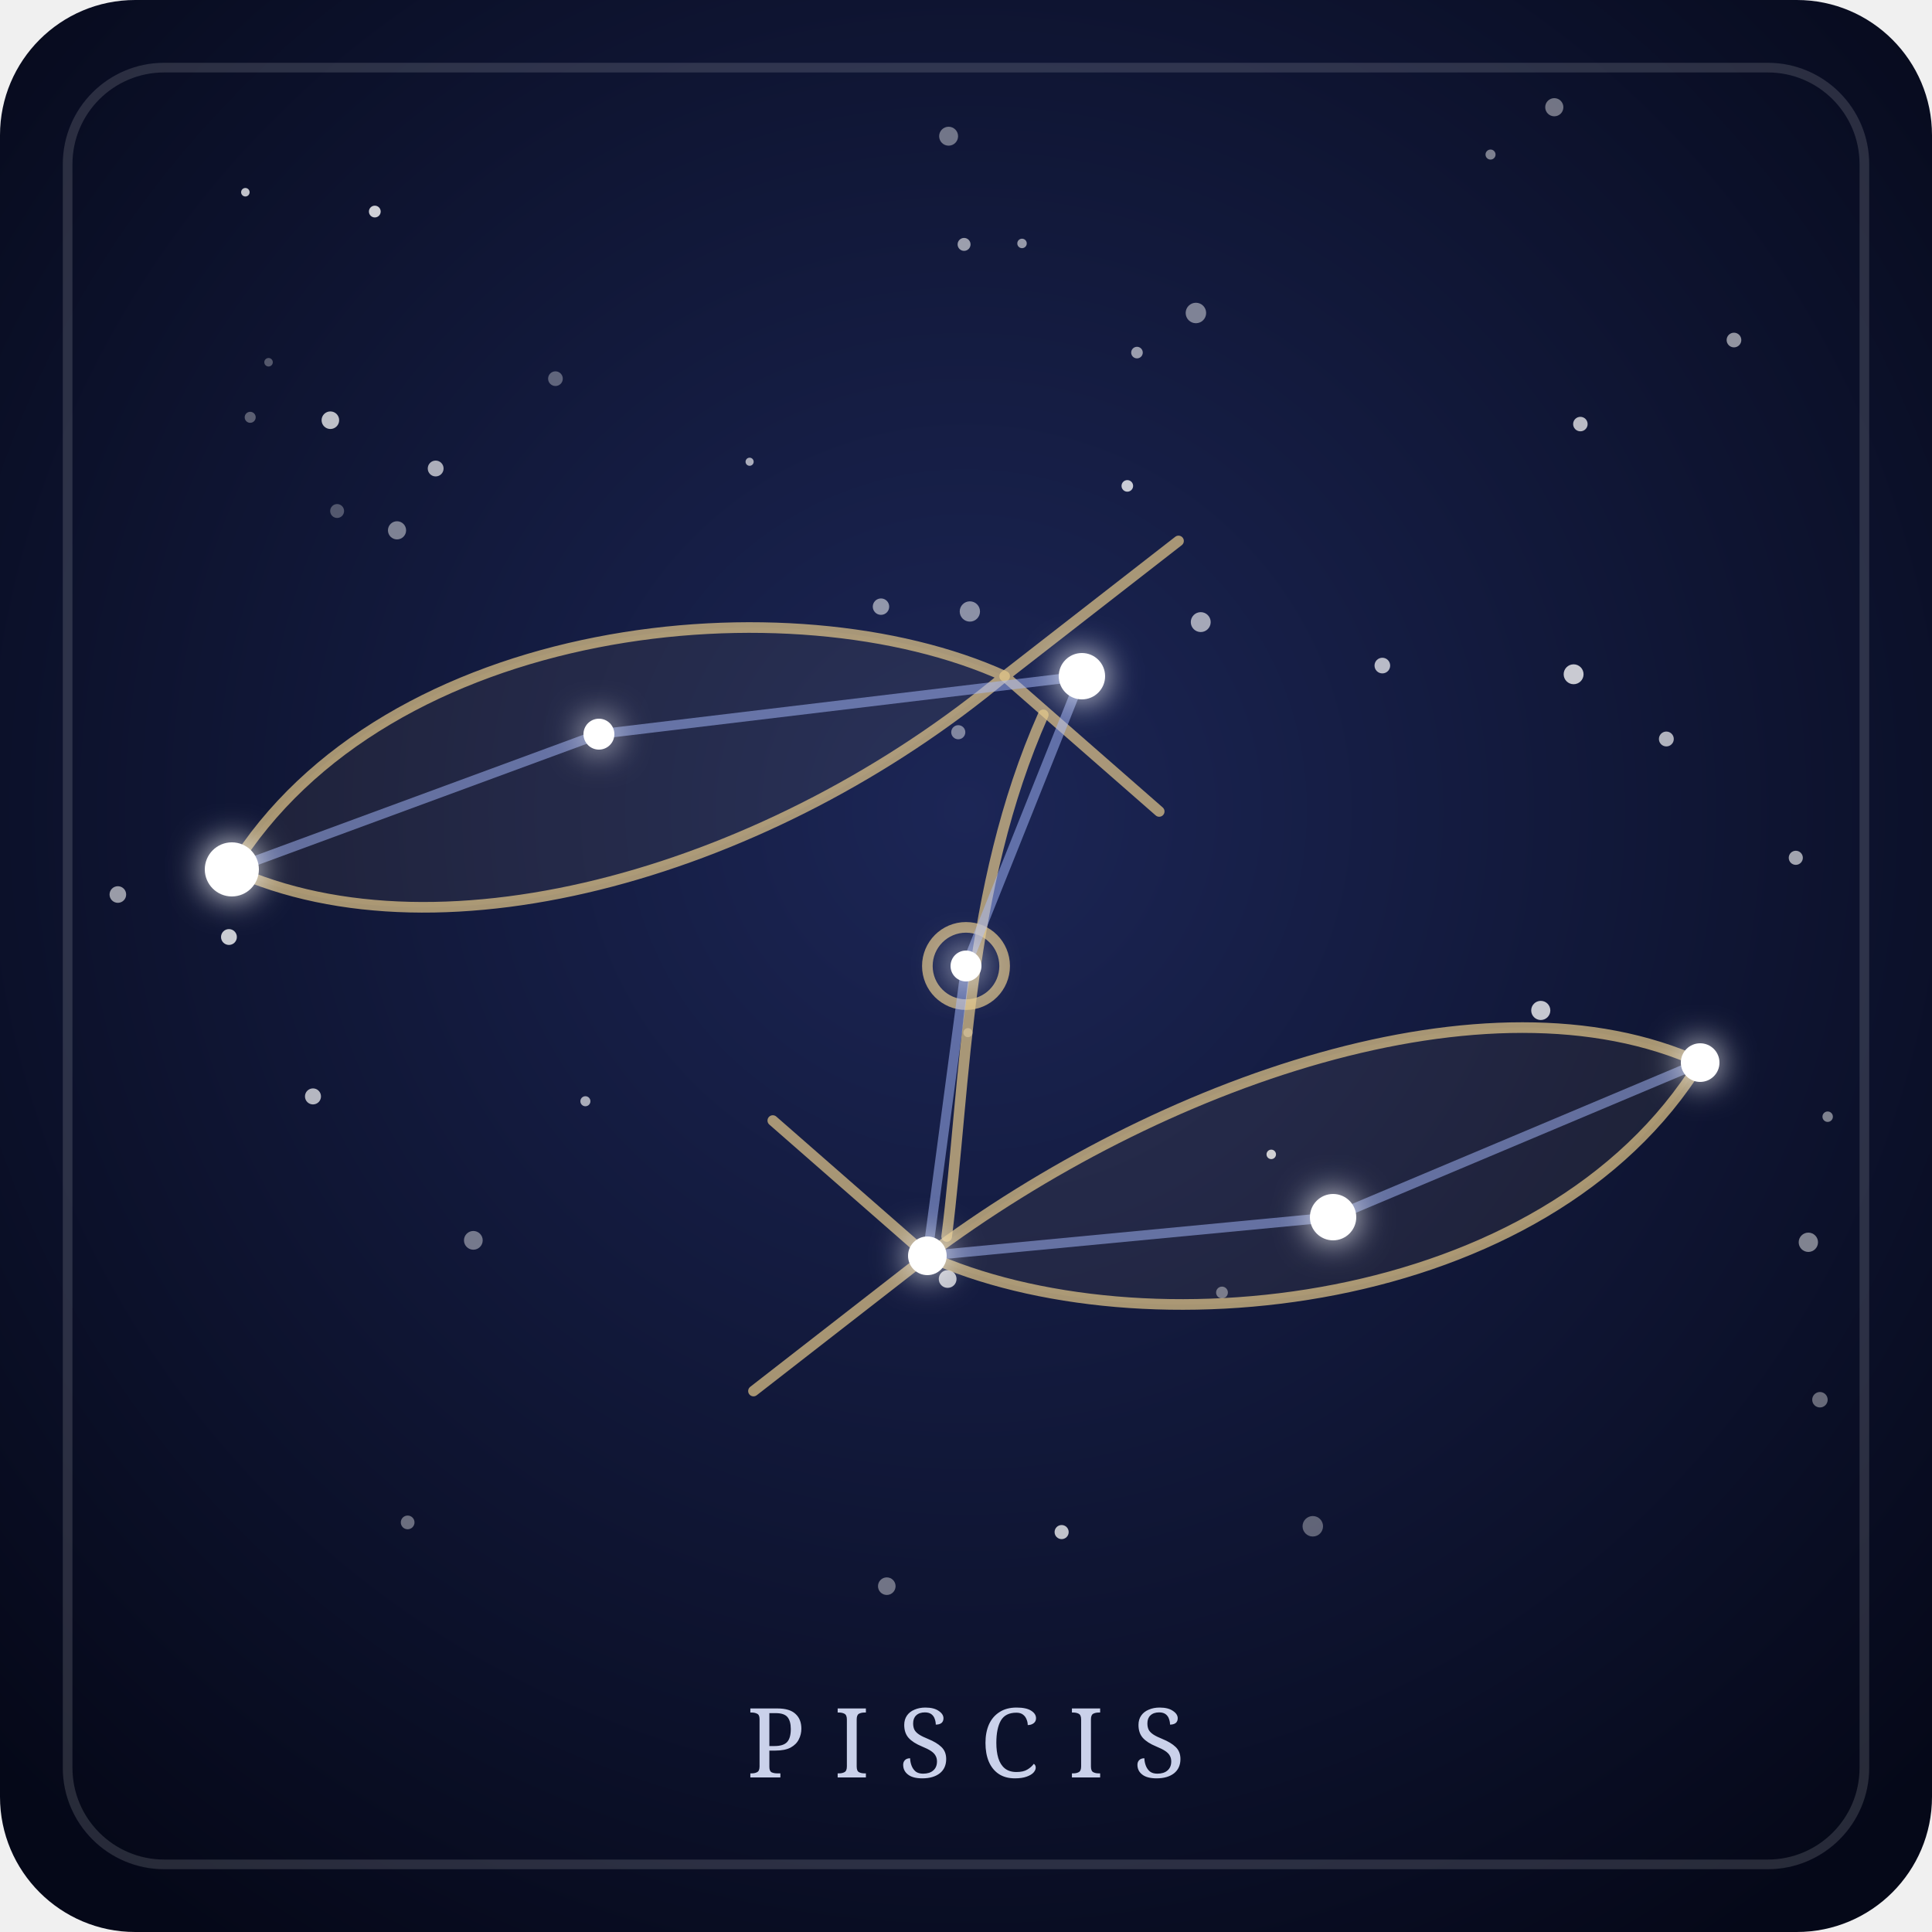
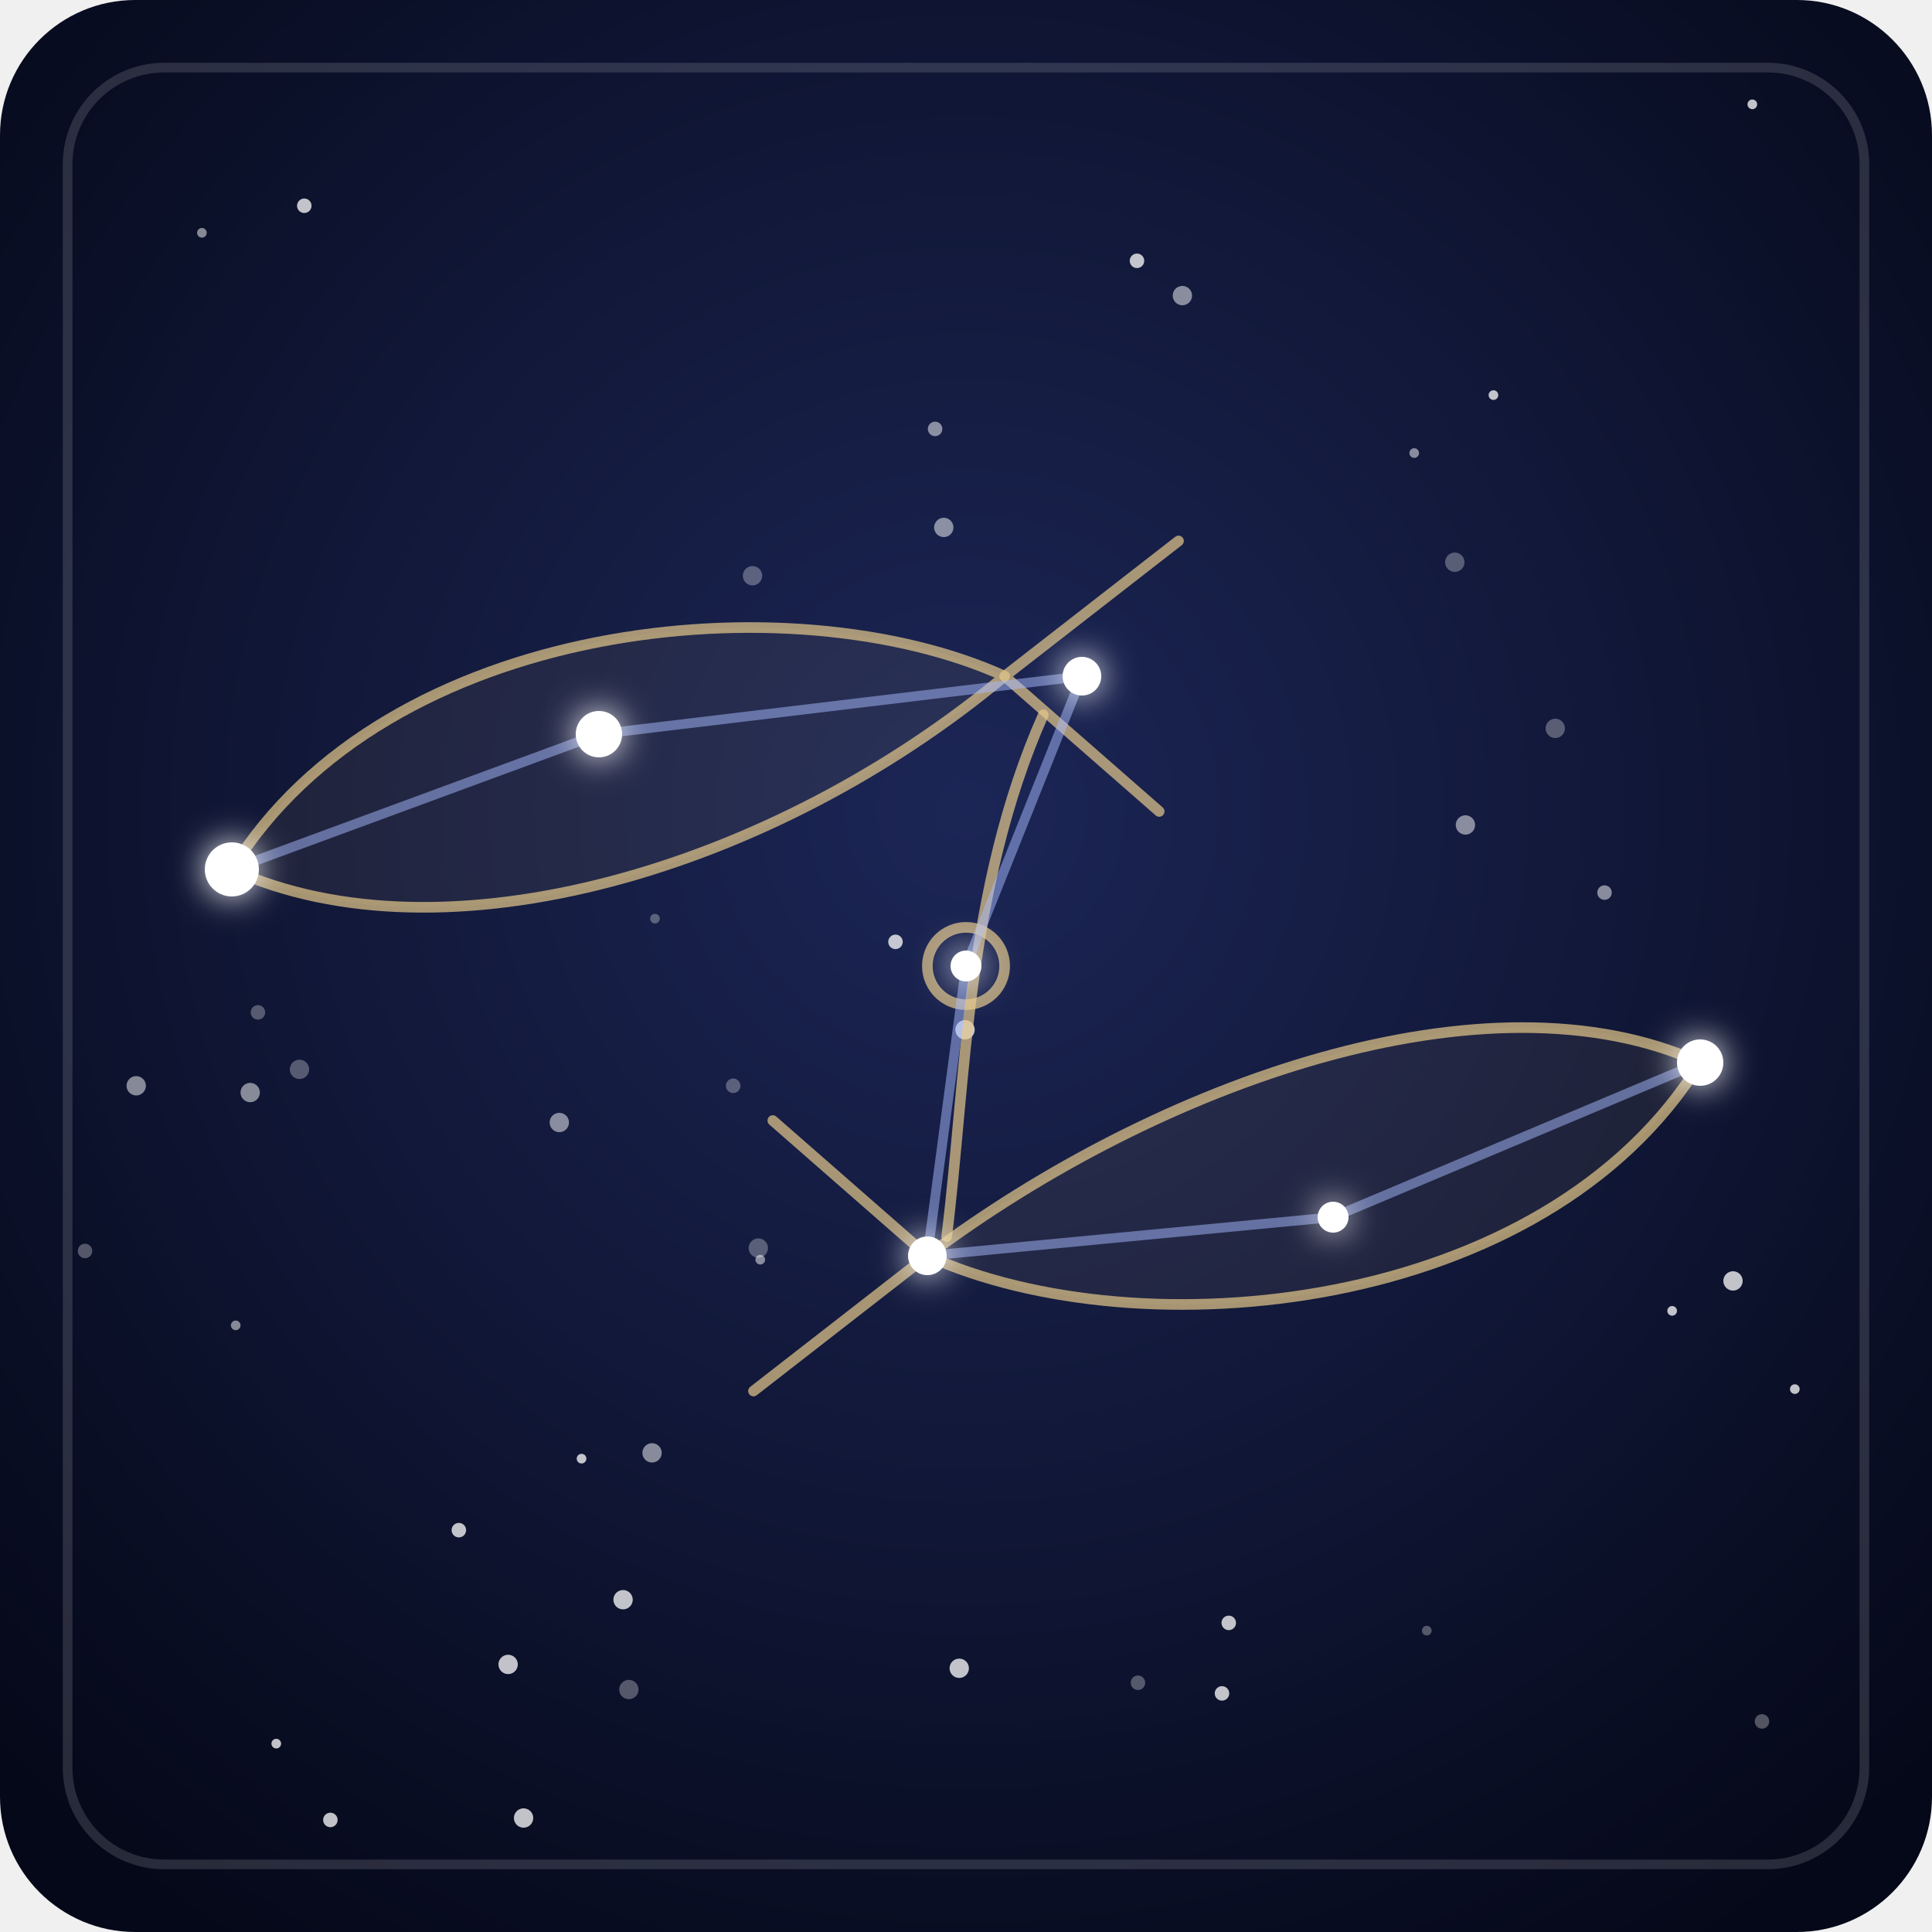
- <svg xmlns="http://www.w3.org/2000/svg" viewBox="0 0 200 200" role="img" aria-labelledby="t-piscis d-piscis">
+ <svg xmlns="http://www.w3.org/2000/svg" viewBox="0 0 200 200">
  <defs>
    <radialGradient id="fondo-piscis" cx="50%" cy="42%" r="70%">
      <stop offset="0" stop-color="#1c2656" />
      <stop offset="1" stop-color="#050818" />
    </radialGradient>
    <filter id="brillo-piscis" x="-300%" y="-300%" width="700%" height="700%">
      <feGaussianBlur stdDeviation="1.8" result="halo" />
      <feMerge>
        <feMergeNode in="halo" />
        <feMergeNode in="SourceGraphic" />
      </feMerge>
    </filter>
  </defs>
  <rect width="200" height="200" rx="14" fill="url(#fondo-piscis)" />
  <rect x="7" y="7" width="186" height="186" rx="10" fill="none" stroke="#ffffff" stroke-opacity="0.14" />
-   <g fill="#ffffff">
-     <circle cx="91.8" cy="164.2" r="0.91" fill-opacity="0.41" />
-     <circle cx="98.1" cy="132.4" r="0.92" fill-opacity="0.72" />
-     <circle cx="189.2" cy="115.6" r="0.54" fill-opacity="0.47" />
-     <circle cx="99.2" cy="75.8" r="0.73" fill-opacity="0.45" />
-     <circle cx="124.3" cy="64.4" r="1.03" fill-opacity="0.61" />
-     <circle cx="57.5" cy="39.2" r="0.76" fill-opacity="0.33" />
-     <circle cx="99.8" cy="25.3" r="0.67" fill-opacity="0.58" />
-     <circle cx="185.9" cy="88.8" r="0.73" fill-opacity="0.61" />
-     <circle cx="116.7" cy="50.3" r="0.60" fill-opacity="0.77" />
-     <circle cx="126.5" cy="133.8" r="0.61" fill-opacity="0.41" />
-     <circle cx="25.9" cy="43.2" r="0.57" fill-opacity="0.32" />
-     <circle cx="77.6" cy="47.8" r="0.42" fill-opacity="0.64" />
-     <circle cx="32.4" cy="113.5" r="0.83" fill-opacity="0.69" />
-     <circle cx="154.3" cy="16.0" r="0.52" fill-opacity="0.46" />
-     <circle cx="159.5" cy="104.6" r="0.99" fill-opacity="0.76" />
-     <circle cx="34.9" cy="52.9" r="0.72" fill-opacity="0.28" />
-     <circle cx="187.2" cy="128.6" r="1.00" fill-opacity="0.48" />
-     <circle cx="25.4" cy="19.9" r="0.44" fill-opacity="0.75" />
-     <circle cx="131.6" cy="119.5" r="0.49" fill-opacity="0.79" />
-     <circle cx="143.1" cy="68.9" r="0.81" fill-opacity="0.70" />
-     <circle cx="98.2" cy="14.1" r="0.98" fill-opacity="0.41" />
-     <circle cx="117.7" cy="36.5" r="0.60" fill-opacity="0.57" />
-     <circle cx="27.8" cy="37.5" r="0.44" fill-opacity="0.29" />
-     <circle cx="135.9" cy="158.0" r="1.06" fill-opacity="0.34" />
-     <circle cx="163.6" cy="43.9" r="0.75" fill-opacity="0.71" />
-     <circle cx="60.6" cy="114.0" r="0.52" fill-opacity="0.64" />
-     <circle cx="45.1" cy="48.5" r="0.82" fill-opacity="0.65" />
-     <circle cx="34.2" cy="43.5" r="0.91" fill-opacity="0.73" />
-     <circle cx="162.9" cy="69.8" r="1.03" fill-opacity="0.77" />
-     <circle cx="100.2" cy="106.9" r="0.47" fill-opacity="0.47" />
-     <circle cx="41.1" cy="54.9" r="0.94" fill-opacity="0.46" />
-     <circle cx="105.8" cy="25.2" r="0.49" fill-opacity="0.56" />
-     <circle cx="109.9" cy="158.6" r="0.73" fill-opacity="0.74" />
-     <circle cx="91.2" cy="62.8" r="0.85" fill-opacity="0.53" />
-     <circle cx="172.5" cy="76.5" r="0.77" fill-opacity="0.67" />
-     <circle cx="160.9" cy="11.1" r="0.94" fill-opacity="0.42" />
-     <circle cx="123.8" cy="32.4" r="1.06" fill-opacity="0.46" />
-     <circle cx="42.2" cy="157.6" r="0.71" fill-opacity="0.39" />
-     <circle cx="188.4" cy="144.9" r="0.80" fill-opacity="0.38" />
-     <circle cx="179.5" cy="35.2" r="0.76" fill-opacity="0.55" />
-     <circle cx="23.7" cy="97.0" r="0.82" fill-opacity="0.78" />
-     <circle cx="100.4" cy="63.3" r="1.05" fill-opacity="0.50" />
-     <circle cx="38.8" cy="21.9" r="0.61" fill-opacity="0.80" />
-     <circle cx="12.2" cy="92.6" r="0.86" fill-opacity="0.58" />
-     <circle cx="49.0" cy="128.4" r="0.97" fill-opacity="0.42" />
-   </g>
+   <path stroke="#ffffff" stroke-opacity="0.3" stroke-width="1.0" stroke-linecap="round" d="M67.8 95.1h0M147.7 168.8h0" />
+   <path stroke="#ffffff" stroke-opacity="0.3" stroke-width="1.5" stroke-linecap="round" d="M182.4 178.2h0M8.8 129.5h0M26.7 104.8h0M75.9 112.4h0M117.8 174.2h0" />
+   <path stroke="#ffffff" stroke-opacity="0.3" stroke-width="2.0" stroke-linecap="round" d="M31.0 110.7h0M161.0 75.4h0M77.9 59.6h0M150.6 58.2h0M65.1 174.9h0M78.5 129.2h0" />
+   <path stroke="#ffffff" stroke-opacity="0.5" stroke-width="1.0" stroke-linecap="round" d="M78.7 130.4h0M24.4 137.2h0M20.9 24.1h0M146.4 46.9h0" />
+   <path stroke="#ffffff" stroke-opacity="0.5" stroke-width="1.5" stroke-linecap="round" d="M96.8 44.4h0M166.1 92.4h0" />
+   <path stroke="#ffffff" stroke-opacity="0.5" stroke-width="2.0" stroke-linecap="round" d="M57.9 116.2h0M14.1 112.4h0M25.9 113.1h0M97.7 54.6h0M151.7 85.4h0M67.5 150.4h0M122.4 30.6h0" />
+   <path stroke="#ffffff" stroke-opacity="0.75" stroke-width="1.0" stroke-linecap="round" d="M181.4 10.8h0M28.6 180.5h0M185.8 143.8h0M173.1 135.7h0M60.2 151.0h0M154.6 40.9h0" />
+   <path stroke="#ffffff" stroke-opacity="0.75" stroke-width="1.5" stroke-linecap="round" d="M126.5 175.3h0M117.7 27.0h0M34.2 188.4h0M92.7 97.5h0M127.2 168.0h0M31.5 21.3h0M47.5 158.4h0" />
+   <path stroke="#ffffff" stroke-opacity="0.75" stroke-width="2.0" stroke-linecap="round" d="M54.2 188.2h0M179.4 132.6h0M99.3 172.7h0M64.5 165.6h0M52.6 172.3h0M99.9 106.6h0" />
  <g fill="none" stroke="#e6c98b" stroke-opacity="0.7" stroke-width="1.1" stroke-linecap="round" stroke-linejoin="round">
    <path d="M24 90 C40 64 82 60 104 70 C80 90 46 100 24 90 Z" fill="#e6c98b" fill-opacity="0.07" />
    <path d="M104 70 L122 56 M104 70 L120 84" />
    <path d="M176 110 C160 136 118 140 96 130 C120 112 154 100 176 110 Z" fill="#e6c98b" fill-opacity="0.07" />
    <path d="M96 130 L78 144 M96 130 L80 116" />
    <path d="M108 74 C100 92 100 112 98 128" />
    <path d="M96 100 a4 4 0 1 0 8 0 a4 4 0 1 0 -8 0" />
  </g>
  <g stroke="#a9bcff" stroke-width="1" stroke-opacity="0.5" stroke-linecap="round">
    <line x1="24" y1="90" x2="62" y2="76" />
    <line x1="62" y1="76" x2="112" y2="70" />
    <line x1="112" y1="70" x2="100" y2="100" />
    <line x1="100" y1="100" x2="96" y2="130" />
    <line x1="96" y1="130" x2="138" y2="126" />
    <line x1="138" y1="126" x2="176" y2="110" />
  </g>
  <g fill="#ffffff" filter="url(#brillo-piscis)">
    <circle cx="24" cy="90" r="2.8" />
-     <circle cx="62" cy="76" r="1.6" />
-     <circle cx="112" cy="70" r="2.4" />
-     <circle cx="176" cy="110" r="2.0" />
-     <circle cx="138" cy="126" r="2.4" />
+     <circle cx="62" cy="76" r="2.4" />
+     <circle cx="112" cy="70" r="2.0" />
+     <circle cx="176" cy="110" r="2.4" />
+     <circle cx="138" cy="126" r="1.6" />
    <circle cx="96" cy="130" r="2.0" />
    <circle cx="100" cy="100" r="1.6" />
  </g>
-   <text x="100" y="184" text-anchor="middle" font-family="Georgia, serif" font-size="10" letter-spacing="3" fill="#dfe6ff" fill-opacity="0.9">PISCIS</text>
</svg>
